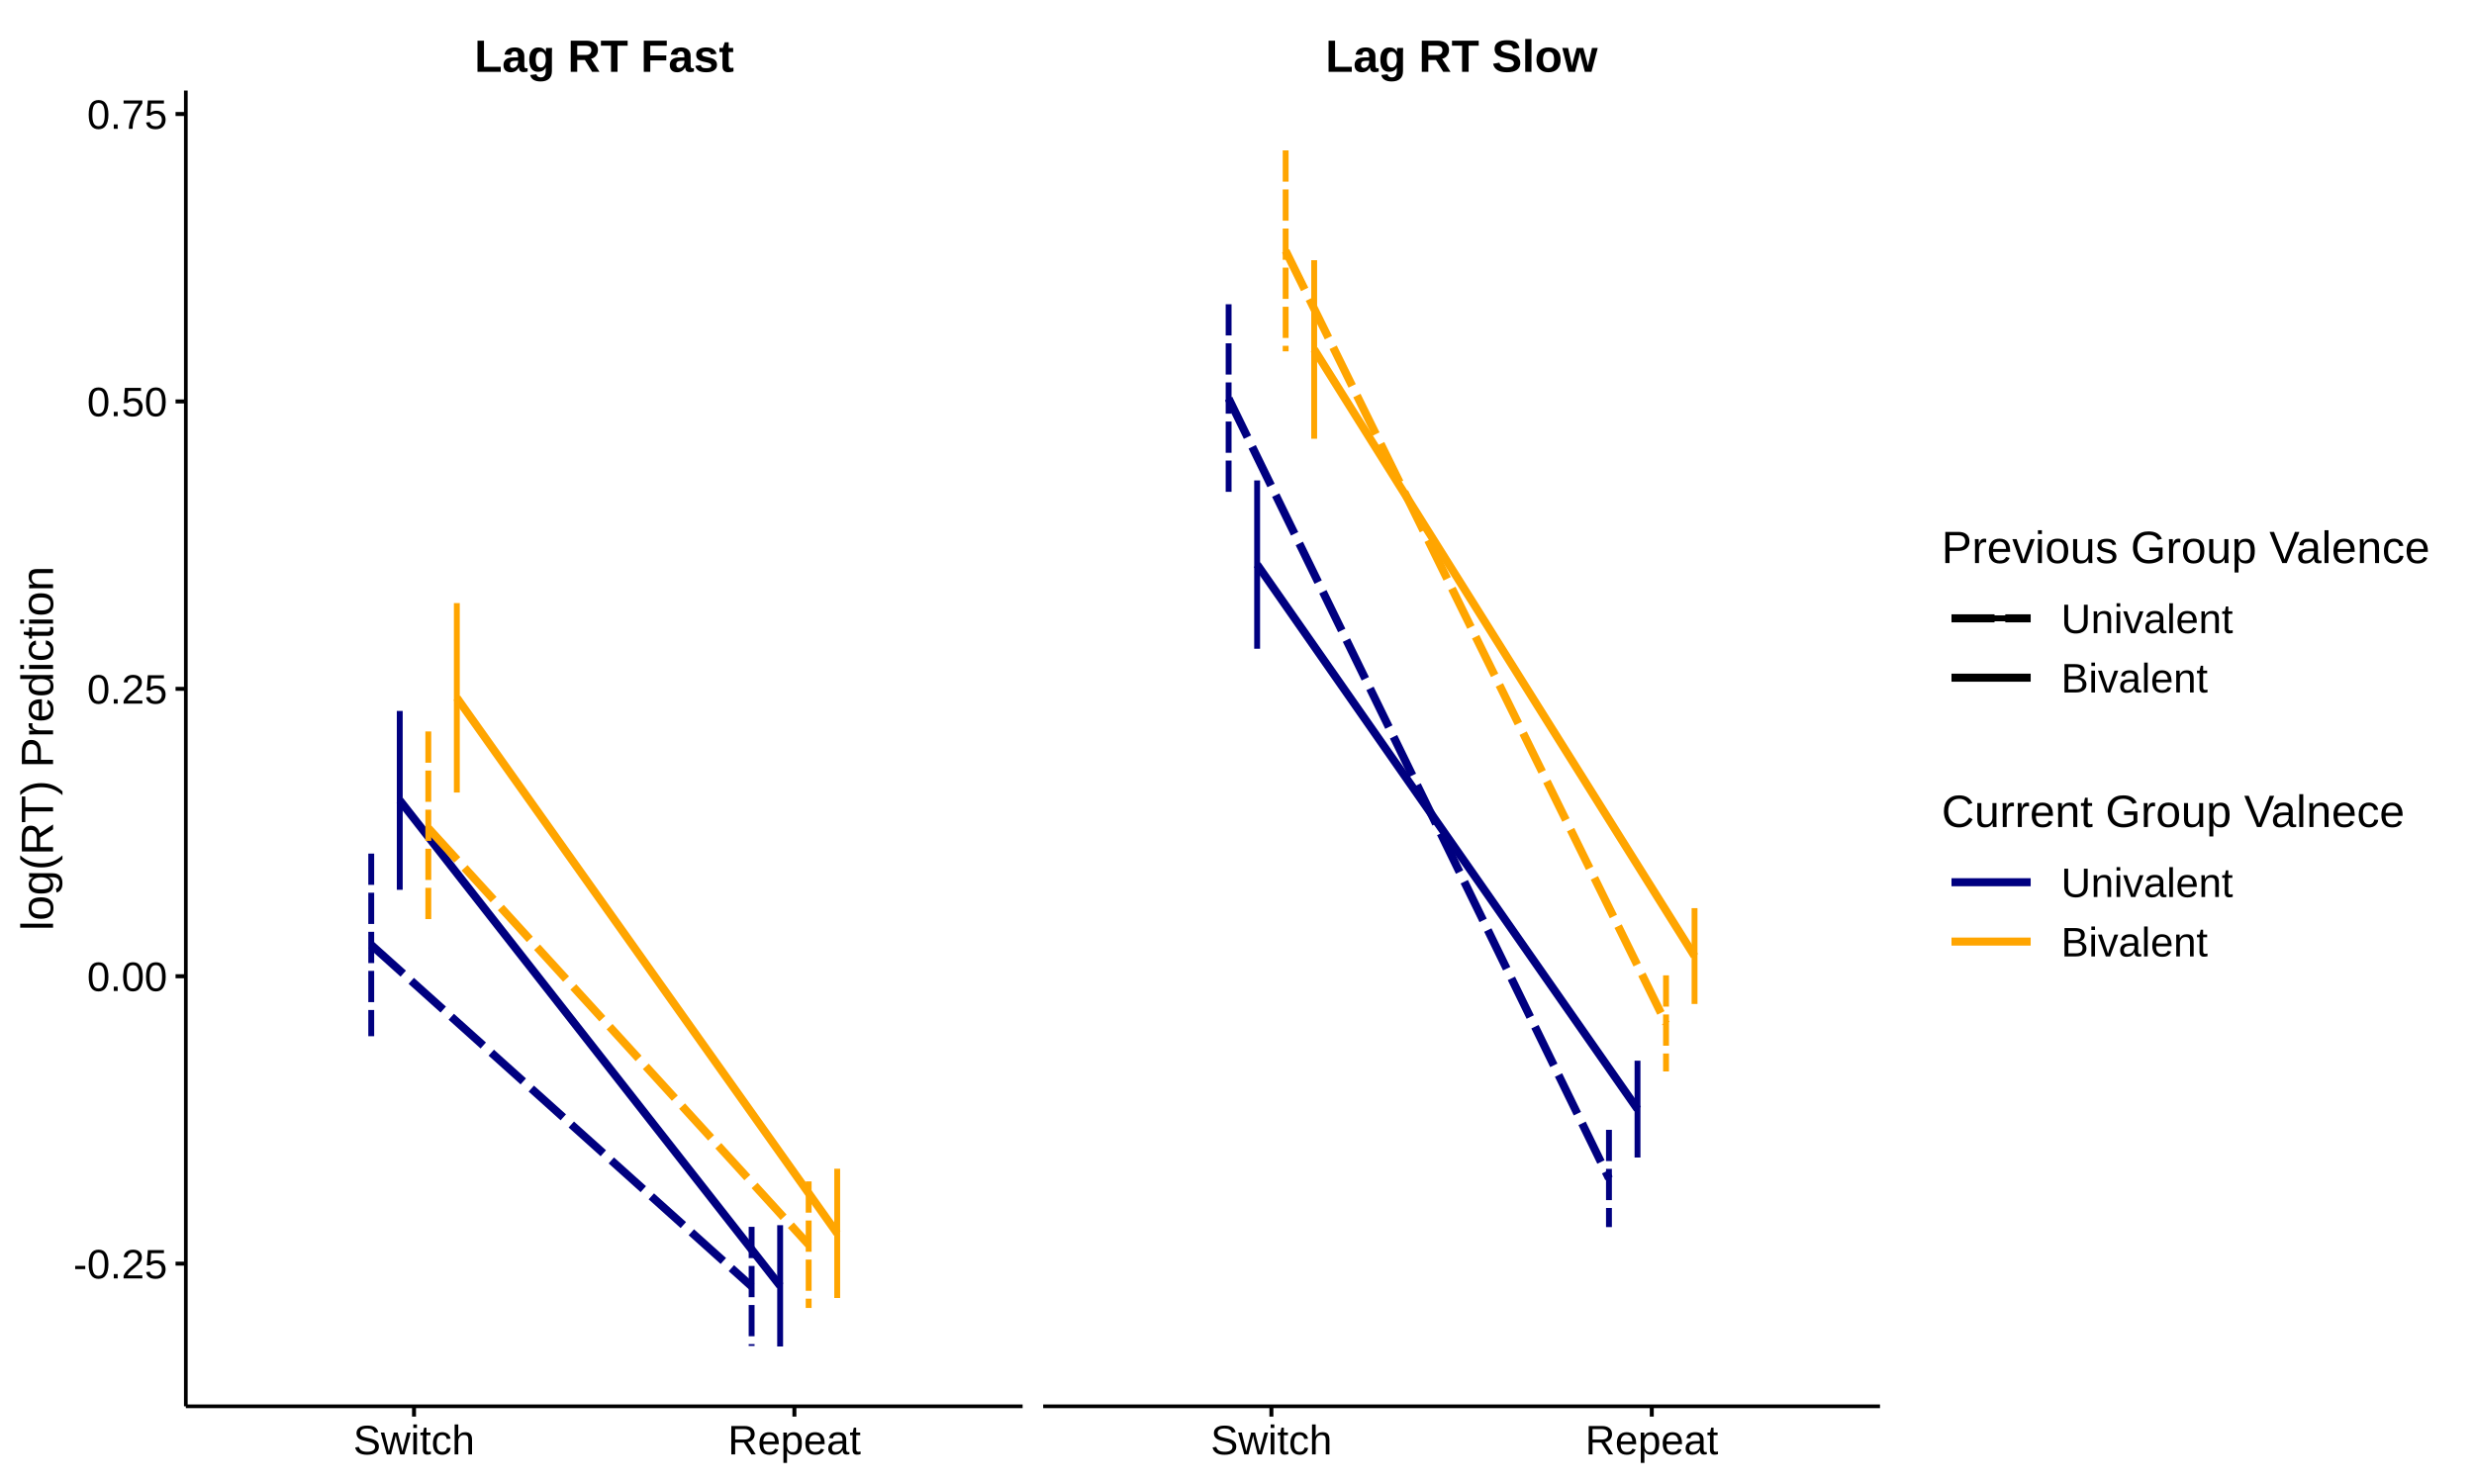
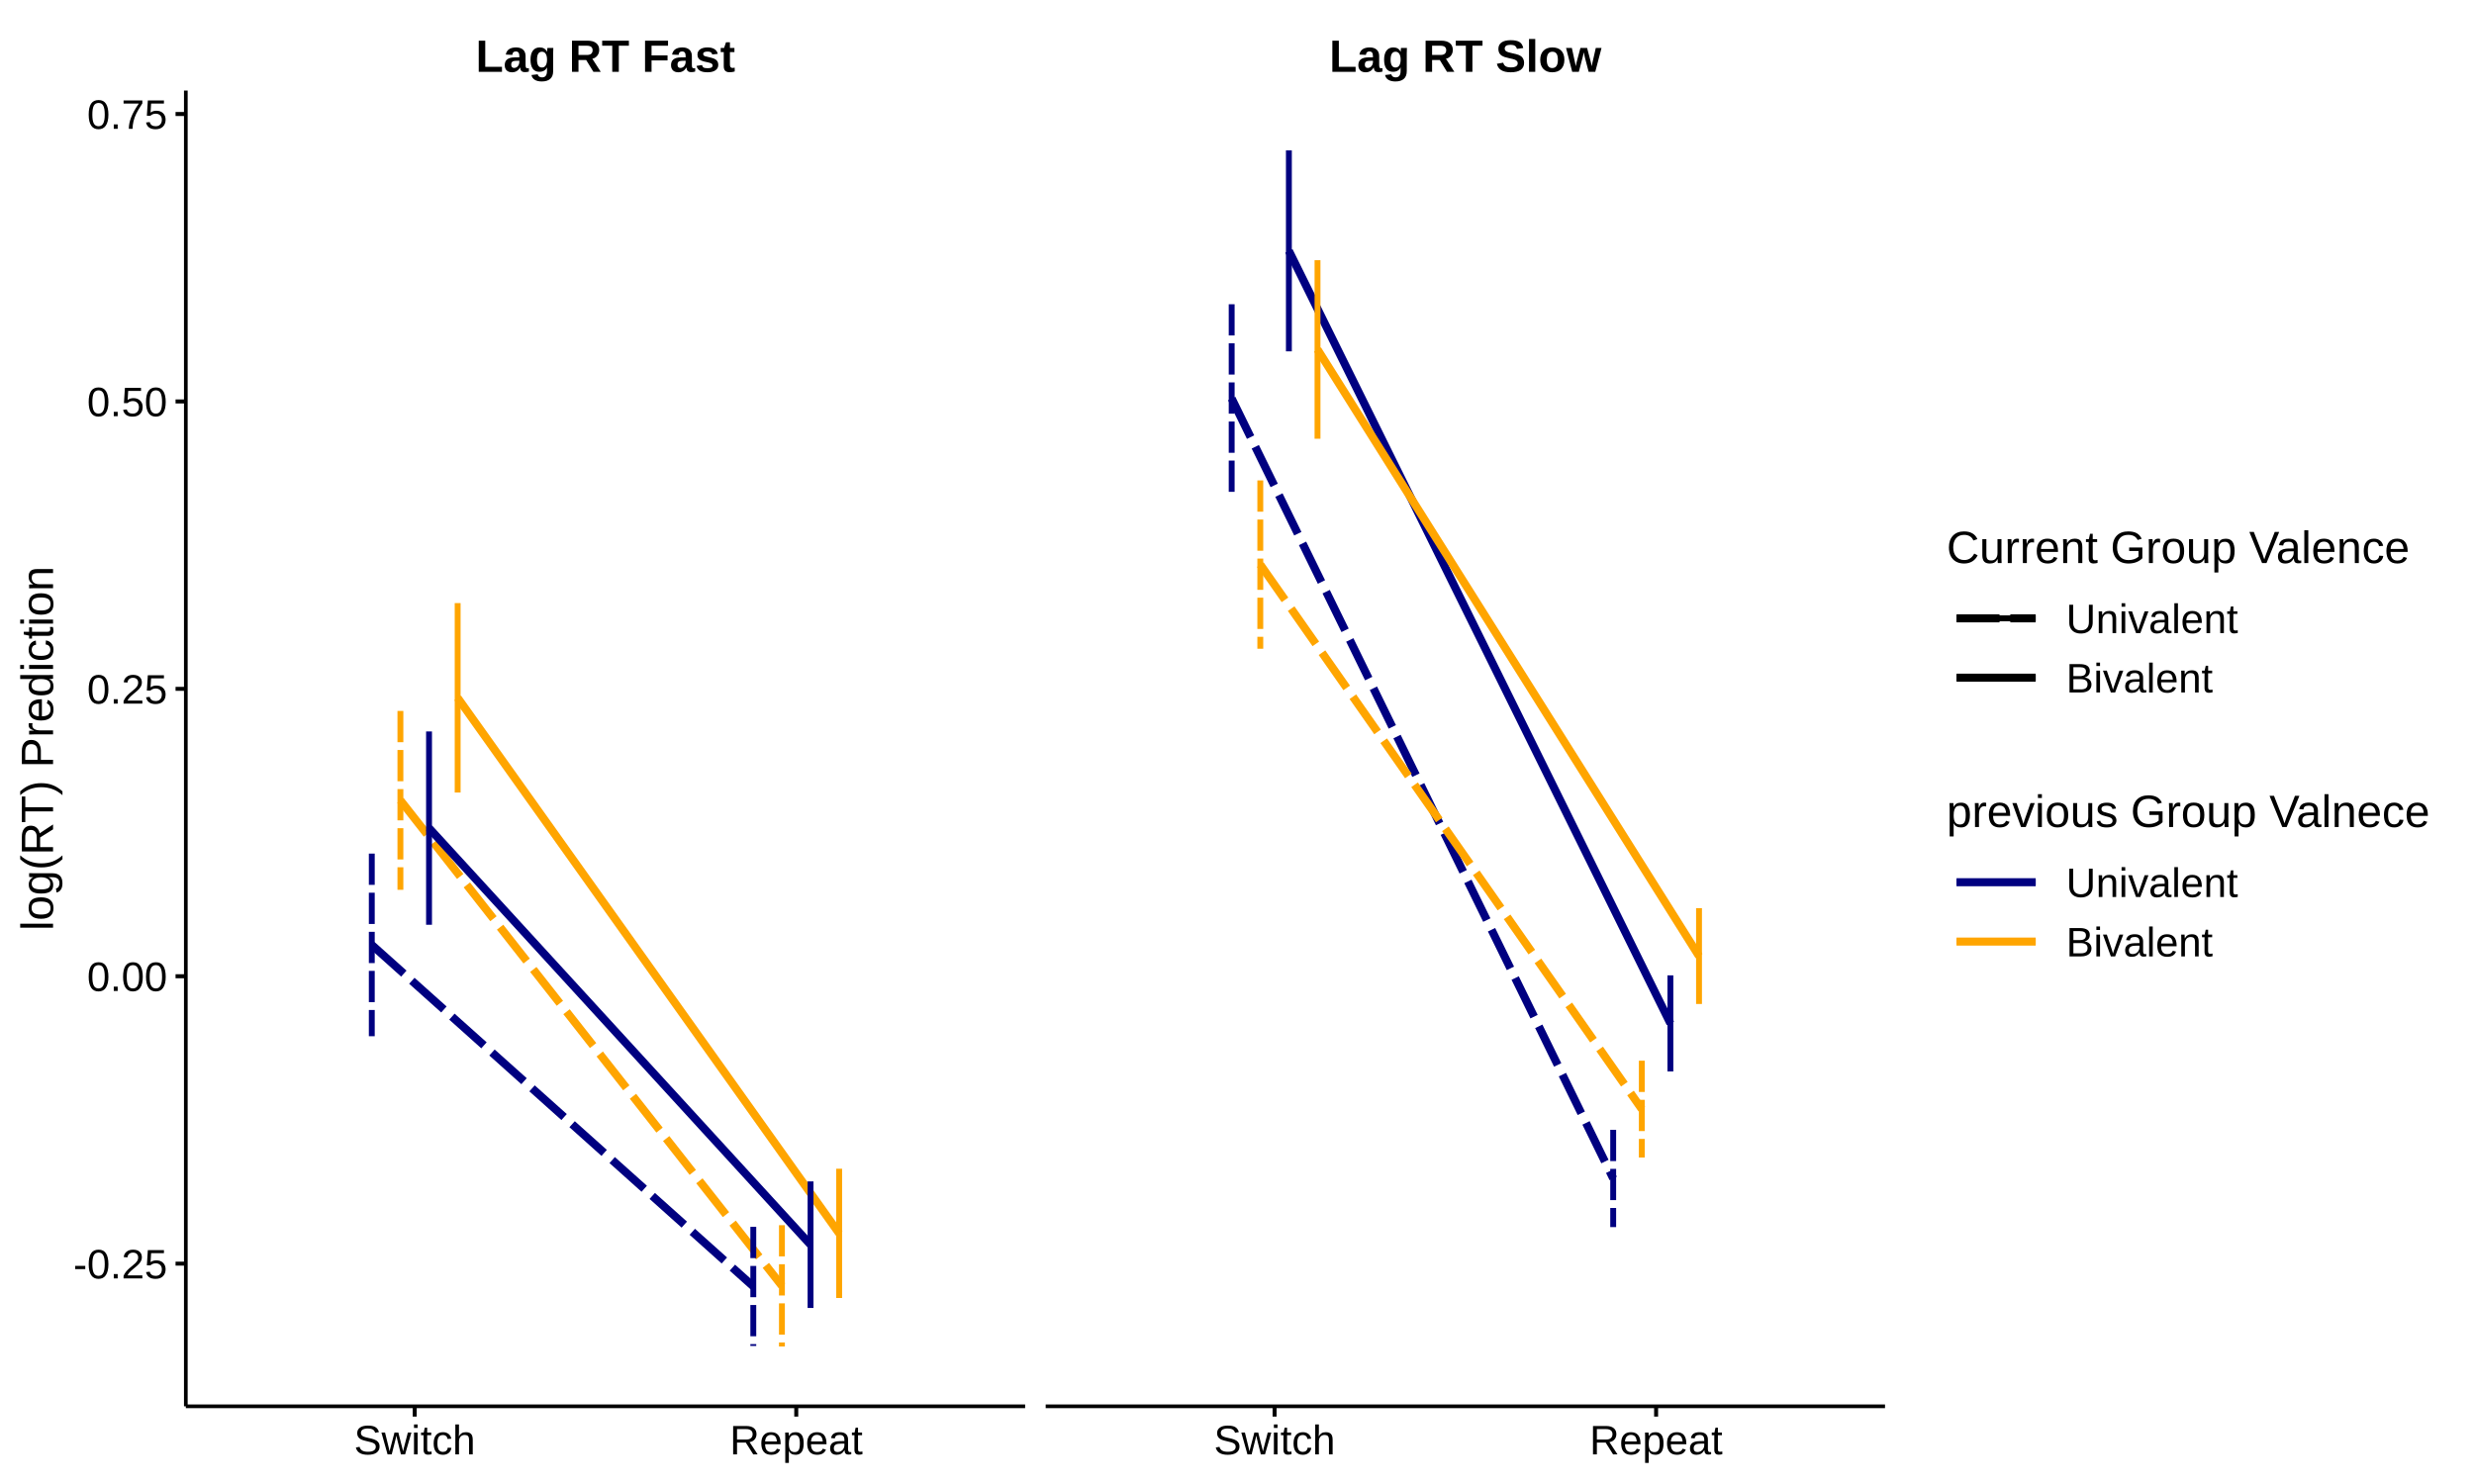
<svg xmlns="http://www.w3.org/2000/svg" class="svglite" width="720.00pt" height="432.00pt" viewBox="0 0 720.00 432.00">
  <defs>
    <style type="text/css">
    .svglite line, .svglite polyline, .svglite polygon, .svglite path, .svglite rect, .svglite circle {
      fill: none;
      stroke: #000000;
      stroke-linecap: round;
      stroke-linejoin: round;
      stroke-miterlimit: 10.00;
    }
    .svglite text {
      white-space: pre;
    }
  </style>
  </defs>
  <rect width="100%" height="100%" style="stroke: none; fill: #FFFFFF;" />
  <defs>
    <clipPath id="cpMC4wMHw3MjAuMDB8MC4wMHw0MzIuMDA=">
      <rect x="0.00" y="0.00" width="720.00" height="432.00" />
    </clipPath>
  </defs>
  <g clip-path="url(#cpMC4wMHw3MjAuMDB8MC4wMHw0MzIuMDA=)">
-     <rect x="0" y="0.00" width="720.00" height="432.00" style="stroke-width: 1.16; stroke: #FFFFFF; fill: #FFFFFF;" />
+     <rect x="0.00" y="0.00" width="720.00" height="432.00" style="stroke-width: 1.16; stroke: #FFFFFF; fill: #FFFFFF;" />
  </g>
  <defs>
-     <clipPath id="cpNTQuMDh8Mjk3LjYxfDI2LjM2fDQwOS4zOA==">
-       <rect x="54.08" y="26.36" width="243.54" height="383.02" />
+     <clipPath id="cpNTQuMDh8Mjk4LjM0fDI2LjM2fDQwOS4zOA==">
+       <rect x="54.08" y="26.36" width="244.27" height="383.02" />
    </clipPath>
  </defs>
-   <g clip-path="url(#cpNTQuMDh8Mjk3LjYxfDI2LjM2fDQwOS4zOA==)">
-     <rect x="54.08" y="26.36" width="243.54" height="383.02" style="stroke-width: 1.16; stroke: none; fill: #FFFFFF;" />
-     <polyline points="108.04,275.07 218.74,374.47 " style="stroke-width: 2.35; stroke: #000080; stroke-dasharray: 12.52,3.13; stroke-linecap: butt;" />
-     <polyline points="116.34,232.99 227.04,374.31 " style="stroke-width: 2.35; stroke: #000080; stroke-linecap: butt;" />
-     <polyline points="124.65,241.07 235.34,362.34 " style="stroke-width: 2.35; stroke: #FFA500; stroke-dasharray: 12.52,3.13; stroke-linecap: butt;" />
-     <polyline points="132.95,203.14 243.65,359.04 " style="stroke-width: 2.35; stroke: #FFA500; stroke-linecap: butt;" />
-     <polyline points="218.74,357.14 218.74,357.14 " style="stroke-width: 1.71; stroke: #000080; stroke-dasharray: 9.10,2.28; stroke-linecap: butt;" />
-     <polyline points="218.74,357.14 218.74,391.81 " style="stroke-width: 1.71; stroke: #000080; stroke-dasharray: 9.10,2.28; stroke-linecap: butt;" />
-     <polyline points="218.74,391.81 218.74,391.81 " style="stroke-width: 1.71; stroke: #000080; stroke-dasharray: 9.10,2.28; stroke-linecap: butt;" />
-     <polyline points="235.34,343.91 235.34,343.91 " style="stroke-width: 1.71; stroke: #FFA500; stroke-dasharray: 9.10,2.28; stroke-linecap: butt;" />
-     <polyline points="235.34,343.91 235.34,380.76 " style="stroke-width: 1.71; stroke: #FFA500; stroke-dasharray: 9.10,2.28; stroke-linecap: butt;" />
-     <polyline points="235.34,380.76 235.34,380.76 " style="stroke-width: 1.71; stroke: #FFA500; stroke-dasharray: 9.10,2.28; stroke-linecap: butt;" />
-     <polyline points="227.04,356.65 227.04,356.65 " style="stroke-width: 1.71; stroke: #000080; stroke-linecap: butt;" />
-     <polyline points="227.04,356.65 227.04,391.97 " style="stroke-width: 1.71; stroke: #000080; stroke-linecap: butt;" />
-     <polyline points="227.04,391.97 227.04,391.97 " style="stroke-width: 1.71; stroke: #000080; stroke-linecap: butt;" />
-     <polyline points="243.65,340.23 243.65,340.23 " style="stroke-width: 1.71; stroke: #FFA500; stroke-linecap: butt;" />
-     <polyline points="243.65,340.23 243.65,377.85 " style="stroke-width: 1.71; stroke: #FFA500; stroke-linecap: butt;" />
-     <polyline points="243.65,377.85 243.65,377.85 " style="stroke-width: 1.71; stroke: #FFA500; stroke-linecap: butt;" />
-     <polyline points="108.04,248.49 108.04,248.49 " style="stroke-width: 1.71; stroke: #000080; stroke-dasharray: 9.10,2.28; stroke-linecap: butt;" />
-     <polyline points="108.04,248.49 108.04,301.65 " style="stroke-width: 1.71; stroke: #000080; stroke-dasharray: 9.10,2.28; stroke-linecap: butt;" />
-     <polyline points="108.04,301.65 108.04,301.65 " style="stroke-width: 1.71; stroke: #000080; stroke-dasharray: 9.10,2.28; stroke-linecap: butt;" />
-     <polyline points="124.65,212.93 124.65,212.93 " style="stroke-width: 1.71; stroke: #FFA500; stroke-dasharray: 9.10,2.28; stroke-linecap: butt;" />
-     <polyline points="124.65,212.93 124.65,269.21 " style="stroke-width: 1.71; stroke: #FFA500; stroke-dasharray: 9.10,2.28; stroke-linecap: butt;" />
-     <polyline points="124.65,269.21 124.65,269.21 " style="stroke-width: 1.71; stroke: #FFA500; stroke-dasharray: 9.10,2.28; stroke-linecap: butt;" />
-     <polyline points="116.34,206.95 116.34,206.95 " style="stroke-width: 1.71; stroke: #000080; stroke-linecap: butt;" />
-     <polyline points="116.34,206.95 116.34,259.02 " style="stroke-width: 1.71; stroke: #000080; stroke-linecap: butt;" />
-     <polyline points="116.34,259.02 116.34,259.02 " style="stroke-width: 1.71; stroke: #000080; stroke-linecap: butt;" />
-     <polyline points="132.95,175.56 132.95,175.56 " style="stroke-width: 1.71; stroke: #FFA500; stroke-linecap: butt;" />
-     <polyline points="132.95,175.56 132.95,230.71 " style="stroke-width: 1.71; stroke: #FFA500; stroke-linecap: butt;" />
-     <polyline points="132.95,230.71 132.95,230.71 " style="stroke-width: 1.71; stroke: #FFA500; stroke-linecap: butt;" />
+   <g clip-path="url(#cpNTQuMDh8Mjk4LjM0fDI2LjM2fDQwOS4zOA==)">
+     <rect x="54.08" y="26.36" width="244.27" height="383.02" style="stroke-width: 1.16; stroke: none; fill: #FFFFFF;" />
+     <polyline points="108.20,275.07 219.23,374.47 " style="stroke-width: 2.35; stroke: #000080; stroke-dasharray: 12.52,3.13; stroke-linecap: butt;" />
+     <polyline points="116.53,232.99 227.56,374.31 " style="stroke-width: 2.35; stroke: #FFA500; stroke-dasharray: 12.52,3.13; stroke-linecap: butt;" />
+     <polyline points="124.86,241.07 235.89,362.34 " style="stroke-width: 2.35; stroke: #000080; stroke-linecap: butt;" />
+     <polyline points="133.19,203.14 244.22,359.04 " style="stroke-width: 2.35; stroke: #FFA500; stroke-linecap: butt;" />
+     <polyline points="219.23,357.14 219.23,357.14 " style="stroke-width: 1.71; stroke: #000080; stroke-dasharray: 9.10,2.28; stroke-linecap: butt;" />
+     <polyline points="219.23,357.14 219.23,391.81 " style="stroke-width: 1.71; stroke: #000080; stroke-dasharray: 9.10,2.28; stroke-linecap: butt;" />
+     <polyline points="219.23,391.81 219.23,391.81 " style="stroke-width: 1.71; stroke: #000080; stroke-dasharray: 9.10,2.28; stroke-linecap: butt;" />
+     <polyline points="235.89,343.91 235.89,343.91 " style="stroke-width: 1.71; stroke: #000080; stroke-linecap: butt;" />
+     <polyline points="235.89,343.91 235.89,380.76 " style="stroke-width: 1.71; stroke: #000080; stroke-linecap: butt;" />
+     <polyline points="235.89,380.76 235.89,380.76 " style="stroke-width: 1.71; stroke: #000080; stroke-linecap: butt;" />
+     <polyline points="227.56,356.65 227.56,356.65 " style="stroke-width: 1.71; stroke: #FFA500; stroke-dasharray: 9.10,2.28; stroke-linecap: butt;" />
+     <polyline points="227.56,356.65 227.56,391.97 " style="stroke-width: 1.71; stroke: #FFA500; stroke-dasharray: 9.10,2.28; stroke-linecap: butt;" />
+     <polyline points="227.56,391.97 227.56,391.97 " style="stroke-width: 1.71; stroke: #FFA500; stroke-dasharray: 9.10,2.28; stroke-linecap: butt;" />
+     <polyline points="244.22,340.23 244.22,340.23 " style="stroke-width: 1.71; stroke: #FFA500; stroke-linecap: butt;" />
+     <polyline points="244.22,340.23 244.22,377.85 " style="stroke-width: 1.71; stroke: #FFA500; stroke-linecap: butt;" />
+     <polyline points="244.22,377.85 244.22,377.85 " style="stroke-width: 1.71; stroke: #FFA500; stroke-linecap: butt;" />
+     <polyline points="108.20,248.49 108.20,248.49 " style="stroke-width: 1.71; stroke: #000080; stroke-dasharray: 9.10,2.28; stroke-linecap: butt;" />
+     <polyline points="108.20,248.49 108.20,301.65 " style="stroke-width: 1.71; stroke: #000080; stroke-dasharray: 9.10,2.28; stroke-linecap: butt;" />
+     <polyline points="108.20,301.65 108.20,301.65 " style="stroke-width: 1.71; stroke: #000080; stroke-dasharray: 9.10,2.28; stroke-linecap: butt;" />
+     <polyline points="124.86,212.93 124.86,212.93 " style="stroke-width: 1.71; stroke: #000080; stroke-linecap: butt;" />
+     <polyline points="124.86,212.93 124.86,269.21 " style="stroke-width: 1.71; stroke: #000080; stroke-linecap: butt;" />
+     <polyline points="124.86,269.21 124.86,269.21 " style="stroke-width: 1.71; stroke: #000080; stroke-linecap: butt;" />
+     <polyline points="116.53,206.95 116.53,206.95 " style="stroke-width: 1.71; stroke: #FFA500; stroke-dasharray: 9.10,2.28; stroke-linecap: butt;" />
+     <polyline points="116.53,206.95 116.53,259.02 " style="stroke-width: 1.71; stroke: #FFA500; stroke-dasharray: 9.10,2.28; stroke-linecap: butt;" />
+     <polyline points="116.53,259.02 116.53,259.02 " style="stroke-width: 1.71; stroke: #FFA500; stroke-dasharray: 9.10,2.28; stroke-linecap: butt;" />
+     <polyline points="133.19,175.56 133.19,175.56 " style="stroke-width: 1.71; stroke: #FFA500; stroke-linecap: butt;" />
+     <polyline points="133.19,175.56 133.19,230.71 " style="stroke-width: 1.71; stroke: #FFA500; stroke-linecap: butt;" />
+     <polyline points="133.19,230.71 133.19,230.71 " style="stroke-width: 1.71; stroke: #FFA500; stroke-linecap: butt;" />
  </g>
  <g clip-path="url(#cpMC4wMHw3MjAuMDB8MC4wMHw0MzIuMDA=)">
</g>
  <defs>
-     <clipPath id="cpMzAzLjU5fDU0Ny4xM3wyNi4zNnw0MDkuMzg=">
-       <rect x="303.59" y="26.36" width="243.54" height="383.02" />
+     <clipPath id="cpMzA0LjMyfDU0OC41OXwyNi4zNnw0MDkuMzg=">
+       <rect x="304.32" y="26.36" width="244.27" height="383.02" />
    </clipPath>
  </defs>
-   <g clip-path="url(#cpMzAzLjU5fDU0Ny4xM3wyNi4zNnw0MDkuMzg=)">
-     <rect x="303.59" y="26.36" width="243.54" height="383.02" style="stroke-width: 1.16; stroke: none; fill: #FFFFFF;" />
-     <polyline points="357.56,116.00 468.25,343.05 " style="stroke-width: 2.35; stroke: #000080; stroke-dasharray: 12.52,3.13; stroke-linecap: butt;" />
-     <polyline points="365.86,164.36 476.56,322.87 " style="stroke-width: 2.35; stroke: #000080; stroke-linecap: butt;" />
-     <polyline points="374.16,73.02 484.86,297.92 " style="stroke-width: 2.35; stroke: #FFA500; stroke-dasharray: 12.52,3.13; stroke-linecap: butt;" />
-     <polyline points="382.46,101.73 493.16,278.32 " style="stroke-width: 2.35; stroke: #FFA500; stroke-linecap: butt;" />
-     <polyline points="468.25,328.89 468.25,328.89 " style="stroke-width: 1.71; stroke: #000080; stroke-dasharray: 9.10,2.28; stroke-linecap: butt;" />
-     <polyline points="468.25,328.89 468.25,357.21 " style="stroke-width: 1.71; stroke: #000080; stroke-dasharray: 9.10,2.28; stroke-linecap: butt;" />
-     <polyline points="468.25,357.21 468.25,357.21 " style="stroke-width: 1.71; stroke: #000080; stroke-dasharray: 9.10,2.28; stroke-linecap: butt;" />
-     <polyline points="484.86,283.93 484.86,283.93 " style="stroke-width: 1.71; stroke: #FFA500; stroke-dasharray: 9.10,2.28; stroke-linecap: butt;" />
-     <polyline points="484.86,283.93 484.86,311.91 " style="stroke-width: 1.71; stroke: #FFA500; stroke-dasharray: 9.10,2.28; stroke-linecap: butt;" />
-     <polyline points="484.86,311.91 484.86,311.91 " style="stroke-width: 1.71; stroke: #FFA500; stroke-dasharray: 9.10,2.28; stroke-linecap: butt;" />
-     <polyline points="476.56,308.78 476.56,308.78 " style="stroke-width: 1.71; stroke: #000080; stroke-linecap: butt;" />
-     <polyline points="476.56,308.78 476.56,336.96 " style="stroke-width: 1.71; stroke: #000080; stroke-linecap: butt;" />
-     <polyline points="476.56,336.96 476.56,336.96 " style="stroke-width: 1.71; stroke: #000080; stroke-linecap: butt;" />
-     <polyline points="493.16,264.37 493.16,264.37 " style="stroke-width: 1.71; stroke: #FFA500; stroke-linecap: butt;" />
-     <polyline points="493.16,264.37 493.16,292.26 " style="stroke-width: 1.71; stroke: #FFA500; stroke-linecap: butt;" />
-     <polyline points="493.16,292.26 493.16,292.26 " style="stroke-width: 1.71; stroke: #FFA500; stroke-linecap: butt;" />
-     <polyline points="357.56,88.56 357.56,88.56 " style="stroke-width: 1.71; stroke: #000080; stroke-dasharray: 9.10,2.28; stroke-linecap: butt;" />
-     <polyline points="357.56,88.56 357.56,143.45 " style="stroke-width: 1.71; stroke: #000080; stroke-dasharray: 9.10,2.28; stroke-linecap: butt;" />
-     <polyline points="357.56,143.45 357.56,143.45 " style="stroke-width: 1.71; stroke: #000080; stroke-dasharray: 9.10,2.28; stroke-linecap: butt;" />
-     <polyline points="374.16,43.77 374.16,43.77 " style="stroke-width: 1.71; stroke: #FFA500; stroke-dasharray: 9.10,2.28; stroke-linecap: butt;" />
-     <polyline points="374.16,43.77 374.16,102.28 " style="stroke-width: 1.71; stroke: #FFA500; stroke-dasharray: 9.10,2.28; stroke-linecap: butt;" />
-     <polyline points="374.16,102.28 374.16,102.28 " style="stroke-width: 1.71; stroke: #FFA500; stroke-dasharray: 9.10,2.28; stroke-linecap: butt;" />
-     <polyline points="365.86,139.85 365.86,139.85 " style="stroke-width: 1.71; stroke: #000080; stroke-linecap: butt;" />
-     <polyline points="365.86,139.85 365.86,188.86 " style="stroke-width: 1.71; stroke: #000080; stroke-linecap: butt;" />
-     <polyline points="365.86,188.86 365.86,188.86 " style="stroke-width: 1.71; stroke: #000080; stroke-linecap: butt;" />
-     <polyline points="382.46,75.75 382.46,75.75 " style="stroke-width: 1.71; stroke: #FFA500; stroke-linecap: butt;" />
-     <polyline points="382.46,75.75 382.46,127.71 " style="stroke-width: 1.71; stroke: #FFA500; stroke-linecap: butt;" />
-     <polyline points="382.46,127.71 382.46,127.71 " style="stroke-width: 1.71; stroke: #FFA500; stroke-linecap: butt;" />
+   <g clip-path="url(#cpMzA0LjMyfDU0OC41OXwyNi4zNnw0MDkuMzg=)">
+     <rect x="304.32" y="26.36" width="244.27" height="383.02" style="stroke-width: 1.16; stroke: none; fill: #FFFFFF;" />
+     <polyline points="358.45,116.00 469.48,343.05 " style="stroke-width: 2.35; stroke: #000080; stroke-dasharray: 12.52,3.13; stroke-linecap: butt;" />
+     <polyline points="366.78,164.36 477.81,322.87 " style="stroke-width: 2.35; stroke: #FFA500; stroke-dasharray: 12.52,3.13; stroke-linecap: butt;" />
+     <polyline points="375.10,73.02 486.13,297.92 " style="stroke-width: 2.35; stroke: #000080; stroke-linecap: butt;" />
+     <polyline points="383.43,101.73 494.46,278.32 " style="stroke-width: 2.35; stroke: #FFA500; stroke-linecap: butt;" />
+     <polyline points="469.48,328.89 469.48,328.89 " style="stroke-width: 1.71; stroke: #000080; stroke-dasharray: 9.10,2.28; stroke-linecap: butt;" />
+     <polyline points="469.48,328.89 469.48,357.21 " style="stroke-width: 1.71; stroke: #000080; stroke-dasharray: 9.10,2.28; stroke-linecap: butt;" />
+     <polyline points="469.48,357.21 469.48,357.21 " style="stroke-width: 1.71; stroke: #000080; stroke-dasharray: 9.10,2.28; stroke-linecap: butt;" />
+     <polyline points="486.13,283.93 486.13,283.93 " style="stroke-width: 1.71; stroke: #000080; stroke-linecap: butt;" />
+     <polyline points="486.13,283.93 486.13,311.91 " style="stroke-width: 1.71; stroke: #000080; stroke-linecap: butt;" />
+     <polyline points="486.13,311.91 486.13,311.91 " style="stroke-width: 1.71; stroke: #000080; stroke-linecap: butt;" />
+     <polyline points="477.81,308.78 477.81,308.78 " style="stroke-width: 1.71; stroke: #FFA500; stroke-dasharray: 9.10,2.28; stroke-linecap: butt;" />
+     <polyline points="477.81,308.78 477.81,336.96 " style="stroke-width: 1.71; stroke: #FFA500; stroke-dasharray: 9.10,2.28; stroke-linecap: butt;" />
+     <polyline points="477.81,336.96 477.81,336.96 " style="stroke-width: 1.71; stroke: #FFA500; stroke-dasharray: 9.10,2.28; stroke-linecap: butt;" />
+     <polyline points="494.46,264.37 494.46,264.37 " style="stroke-width: 1.71; stroke: #FFA500; stroke-linecap: butt;" />
+     <polyline points="494.46,264.37 494.46,292.26 " style="stroke-width: 1.71; stroke: #FFA500; stroke-linecap: butt;" />
+     <polyline points="494.46,292.26 494.46,292.26 " style="stroke-width: 1.71; stroke: #FFA500; stroke-linecap: butt;" />
+     <polyline points="358.45,88.56 358.45,88.56 " style="stroke-width: 1.71; stroke: #000080; stroke-dasharray: 9.10,2.28; stroke-linecap: butt;" />
+     <polyline points="358.45,88.56 358.45,143.45 " style="stroke-width: 1.71; stroke: #000080; stroke-dasharray: 9.10,2.28; stroke-linecap: butt;" />
+     <polyline points="358.45,143.45 358.45,143.45 " style="stroke-width: 1.71; stroke: #000080; stroke-dasharray: 9.10,2.28; stroke-linecap: butt;" />
+     <polyline points="375.10,43.77 375.10,43.77 " style="stroke-width: 1.71; stroke: #000080; stroke-linecap: butt;" />
+     <polyline points="375.10,43.77 375.10,102.28 " style="stroke-width: 1.71; stroke: #000080; stroke-linecap: butt;" />
+     <polyline points="375.10,102.28 375.10,102.28 " style="stroke-width: 1.71; stroke: #000080; stroke-linecap: butt;" />
+     <polyline points="366.78,139.85 366.78,139.85 " style="stroke-width: 1.71; stroke: #FFA500; stroke-dasharray: 9.10,2.28; stroke-linecap: butt;" />
+     <polyline points="366.78,139.85 366.78,188.86 " style="stroke-width: 1.71; stroke: #FFA500; stroke-dasharray: 9.10,2.28; stroke-linecap: butt;" />
+     <polyline points="366.78,188.86 366.78,188.86 " style="stroke-width: 1.71; stroke: #FFA500; stroke-dasharray: 9.10,2.28; stroke-linecap: butt;" />
+     <polyline points="383.43,75.75 383.43,75.75 " style="stroke-width: 1.71; stroke: #FFA500; stroke-linecap: butt;" />
+     <polyline points="383.43,75.75 383.43,127.71 " style="stroke-width: 1.71; stroke: #FFA500; stroke-linecap: butt;" />
+     <polyline points="383.43,127.71 383.43,127.71 " style="stroke-width: 1.71; stroke: #FFA500; stroke-linecap: butt;" />
  </g>
  <g clip-path="url(#cpMC4wMHw3MjAuMDB8MC4wMHw0MzIuMDA=)">
</g>
  <defs>
-     <clipPath id="cpNTQuMDh8Mjk3LjYxfDUuOTh8MjYuMzY=">
-       <rect x="54.08" y="5.98" width="243.54" height="20.38" />
+     <clipPath id="cpNTQuMDh8Mjk4LjM0fDUuOTh8MjYuMzY=">
+       <rect x="54.08" y="5.98" width="244.27" height="20.38" />
    </clipPath>
  </defs>
-   <g clip-path="url(#cpNTQuMDh8Mjk3LjYxfDUuOTh8MjYuMzY=)">
-     <rect x="54.08" y="5.98" width="243.54" height="20.38" style="stroke-width: 1.16; stroke: #FFFFFF; fill: #FFFFFF;" />
-     <text x="175.84" y="20.92" text-anchor="middle" style="font-size: 13.20px; font-weight: bold; font-family: &quot;Arial&quot;;" textLength="75.48px" lengthAdjust="spacingAndGlyphs">Lag RT Fast</text>
+   <g clip-path="url(#cpNTQuMDh8Mjk4LjM0fDUuOTh8MjYuMzY=)">
+     <rect x="54.08" y="5.98" width="244.27" height="20.38" style="stroke-width: 1.16; stroke: #FFFFFF; fill: #FFFFFF;" />
+     <text x="176.21" y="20.92" text-anchor="middle" style="font-size: 13.20px; font-weight: bold; font-family: &quot;Arial&quot;;" textLength="75.48px" lengthAdjust="spacingAndGlyphs">Lag RT Fast</text>
  </g>
  <g clip-path="url(#cpMC4wMHw3MjAuMDB8MC4wMHw0MzIuMDA=)">
</g>
  <defs>
-     <clipPath id="cpMzAzLjU5fDU0Ny4xM3w1Ljk4fDI2LjM2">
-       <rect x="303.59" y="5.98" width="243.54" height="20.38" />
+     <clipPath id="cpMzA0LjMyfDU0OC41OXw1Ljk4fDI2LjM2">
+       <rect x="304.32" y="5.98" width="244.27" height="20.38" />
    </clipPath>
  </defs>
-   <g clip-path="url(#cpMzAzLjU5fDU0Ny4xM3w1Ljk4fDI2LjM2)">
-     <rect x="303.59" y="5.98" width="243.54" height="20.38" style="stroke-width: 1.16; stroke: #FFFFFF; fill: #FFFFFF;" />
-     <text x="425.36" y="20.92" text-anchor="middle" style="font-size: 13.20px; font-weight: bold; font-family: &quot;Arial&quot;;" textLength="79.14px" lengthAdjust="spacingAndGlyphs">Lag RT Slow</text>
+   <g clip-path="url(#cpMzA0LjMyfDU0OC41OXw1Ljk4fDI2LjM2)">
+     <rect x="304.32" y="5.98" width="244.27" height="20.38" style="stroke-width: 1.16; stroke: #FFFFFF; fill: #FFFFFF;" />
+     <text x="426.46" y="20.92" text-anchor="middle" style="font-size: 13.20px; font-weight: bold; font-family: &quot;Arial&quot;;" textLength="79.14px" lengthAdjust="spacingAndGlyphs">Lag RT Slow</text>
  </g>
  <g clip-path="url(#cpMC4wMHw3MjAuMDB8MC4wMHw0MzIuMDA=)">
-     <polyline points="54.08,409.38 297.61,409.38 " style="stroke-width: 1.07; stroke-linecap: butt;" />
-     <polyline points="120.49,412.37 120.49,409.38 " style="stroke-width: 1.16; stroke-linecap: butt;" />
-     <polyline points="231.19,412.37 231.19,409.38 " style="stroke-width: 1.16; stroke-linecap: butt;" />
-     <text x="120.49" y="423.37" text-anchor="middle" style="font-size: 12.00px; font-family: &quot;Arial&quot;;" textLength="35.34px" lengthAdjust="spacingAndGlyphs">Switch</text>
-     <text x="231.19" y="423.37" text-anchor="middle" style="font-size: 12.00px; font-family: &quot;Arial&quot;;" textLength="38.70px" lengthAdjust="spacingAndGlyphs">Repeat</text>
-     <polyline points="303.59,409.38 547.13,409.38 " style="stroke-width: 1.07; stroke-linecap: butt;" />
-     <polyline points="370.01,412.37 370.01,409.38 " style="stroke-width: 1.16; stroke-linecap: butt;" />
-     <polyline points="480.71,412.37 480.71,409.38 " style="stroke-width: 1.16; stroke-linecap: butt;" />
-     <text x="370.01" y="423.37" text-anchor="middle" style="font-size: 12.00px; font-family: &quot;Arial&quot;;" textLength="35.34px" lengthAdjust="spacingAndGlyphs">Switch</text>
-     <text x="480.71" y="423.37" text-anchor="middle" style="font-size: 12.00px; font-family: &quot;Arial&quot;;" textLength="38.70px" lengthAdjust="spacingAndGlyphs">Repeat</text>
+     <polyline points="54.08,409.38 298.34,409.38 " style="stroke-width: 1.07; stroke-linecap: butt;" />
+     <polyline points="120.69,412.37 120.69,409.38 " style="stroke-width: 1.16; stroke-linecap: butt;" />
+     <polyline points="231.73,412.37 231.73,409.38 " style="stroke-width: 1.16; stroke-linecap: butt;" />
+     <text x="120.69" y="423.37" text-anchor="middle" style="font-size: 12.00px; font-family: &quot;Arial&quot;;" textLength="35.34px" lengthAdjust="spacingAndGlyphs">Switch</text>
+     <text x="231.73" y="423.37" text-anchor="middle" style="font-size: 12.00px; font-family: &quot;Arial&quot;;" textLength="38.70px" lengthAdjust="spacingAndGlyphs">Repeat</text>
+     <polyline points="304.32,409.38 548.59,409.38 " style="stroke-width: 1.07; stroke-linecap: butt;" />
+     <polyline points="370.94,412.37 370.94,409.38 " style="stroke-width: 1.16; stroke-linecap: butt;" />
+     <polyline points="481.97,412.37 481.97,409.38 " style="stroke-width: 1.16; stroke-linecap: butt;" />
+     <text x="370.94" y="423.37" text-anchor="middle" style="font-size: 12.00px; font-family: &quot;Arial&quot;;" textLength="35.34px" lengthAdjust="spacingAndGlyphs">Switch</text>
+     <text x="481.97" y="423.37" text-anchor="middle" style="font-size: 12.00px; font-family: &quot;Arial&quot;;" textLength="38.70px" lengthAdjust="spacingAndGlyphs">Repeat</text>
    <polyline points="54.08,409.38 54.08,26.36 " style="stroke-width: 1.07; stroke-linecap: butt;" />
    <text x="48.70" y="372.16" text-anchor="end" style="font-size: 12.00px; font-family: &quot;Arial&quot;;" textLength="27.35px" lengthAdjust="spacingAndGlyphs">-0.25</text>
    <text x="48.70" y="288.49" text-anchor="end" style="font-size: 12.00px; font-family: &quot;Arial&quot;;" textLength="23.36px" lengthAdjust="spacingAndGlyphs">0.00</text>
    <text x="48.70" y="204.83" text-anchor="end" style="font-size: 12.00px; font-family: &quot;Arial&quot;;" textLength="23.36px" lengthAdjust="spacingAndGlyphs">0.25</text>
    <text x="48.70" y="121.16" text-anchor="end" style="font-size: 12.00px; font-family: &quot;Arial&quot;;" textLength="23.36px" lengthAdjust="spacingAndGlyphs">0.50</text>
    <text x="48.70" y="37.50" text-anchor="end" style="font-size: 12.00px; font-family: &quot;Arial&quot;;" textLength="23.36px" lengthAdjust="spacingAndGlyphs">0.75</text>
    <polyline points="51.09,367.85 54.08,367.85 " style="stroke-width: 1.16; stroke-linecap: butt;" />
    <polyline points="51.09,284.19 54.08,284.19 " style="stroke-width: 1.16; stroke-linecap: butt;" />
    <polyline points="51.09,200.52 54.08,200.52 " style="stroke-width: 1.16; stroke-linecap: butt;" />
    <polyline points="51.09,116.86 54.08,116.86 " style="stroke-width: 1.16; stroke-linecap: butt;" />
    <polyline points="51.09,33.19 54.08,33.19 " style="stroke-width: 1.16; stroke-linecap: butt;" />
    <text transform="translate(15.44,217.87) rotate(-90)" text-anchor="middle" style="font-size: 13.20px; font-family: &quot;Arial&quot;;" textLength="106.29px" lengthAdjust="spacingAndGlyphs">log(RT) Prediction</text>
-     <rect x="559.08" y="147.02" width="154.94" height="64.87" style="stroke-width: 1.16; stroke: none; fill: #FFFFFF;" />
-     <text x="565.06" y="163.92" style="font-size: 13.20px; font-family: &quot;Arial&quot;;" textLength="142.98px" lengthAdjust="spacingAndGlyphs">Previous Group Valence</text>
-     <rect x="565.06" y="171.36" width="28.80" height="17.28" style="stroke-width: 1.16; stroke: none; fill: #FFFFFF;" />
-     <line x1="567.94" y1="180.00" x2="590.98" y2="180.00" style="stroke-width: 2.35; stroke-dasharray: 12.52,3.13; stroke-linecap: butt;" />
-     <line x1="567.94" y1="180.00" x2="590.98" y2="180.00" style="stroke-width: 1.71; stroke-dasharray: 9.10,2.28; stroke-linecap: butt;" />
-     <rect x="565.06" y="188.64" width="28.80" height="17.28" style="stroke-width: 1.16; stroke: none; fill: #FFFFFF;" />
-     <line x1="567.94" y1="197.28" x2="590.98" y2="197.28" style="stroke-width: 2.35; stroke-linecap: butt;" />
-     <line x1="567.94" y1="197.28" x2="590.98" y2="197.28" style="stroke-width: 1.71; stroke-linecap: butt;" />
-     <text x="599.84" y="184.30" style="font-size: 12.00px; font-family: &quot;Arial&quot;;" textLength="50.03px" lengthAdjust="spacingAndGlyphs">Univalent</text>
-     <text x="599.84" y="201.58" style="font-size: 12.00px; font-family: &quot;Arial&quot;;" textLength="42.69px" lengthAdjust="spacingAndGlyphs">Bivalent</text>
-     <rect x="559.08" y="223.85" width="147.60" height="64.87" style="stroke-width: 1.16; stroke: none; fill: #FFFFFF;" />
-     <text x="565.06" y="240.75" style="font-size: 13.20px; font-family: &quot;Arial&quot;;" textLength="135.65px" lengthAdjust="spacingAndGlyphs">Current Group Valnece</text>
-     <rect x="565.06" y="248.18" width="28.80" height="17.28" style="stroke-width: 1.16; stroke: none; fill: #FFFFFF;" />
-     <line x1="567.94" y1="256.82" x2="590.98" y2="256.82" style="stroke-width: 2.35; stroke: #000080; stroke-linecap: butt;" />
-     <line x1="567.94" y1="256.82" x2="590.98" y2="256.82" style="stroke-width: 1.71; stroke: #000080; stroke-linecap: butt;" />
-     <rect x="565.06" y="265.46" width="28.80" height="17.28" style="stroke-width: 1.16; stroke: none; fill: #FFFFFF;" />
-     <line x1="567.94" y1="274.10" x2="590.98" y2="274.10" style="stroke-width: 2.35; stroke: #FFA500; stroke-linecap: butt;" />
-     <line x1="567.94" y1="274.10" x2="590.98" y2="274.10" style="stroke-width: 1.71; stroke: #FFA500; stroke-linecap: butt;" />
-     <text x="599.84" y="261.13" style="font-size: 12.00px; font-family: &quot;Arial&quot;;" textLength="50.03px" lengthAdjust="spacingAndGlyphs">Univalent</text>
-     <text x="599.84" y="278.41" style="font-size: 12.00px; font-family: &quot;Arial&quot;;" textLength="42.69px" lengthAdjust="spacingAndGlyphs">Bivalent</text>
+     <rect x="560.54" y="147.02" width="147.60" height="64.87" style="stroke-width: 1.16; stroke: none; fill: #FFFFFF;" />
+     <text x="566.52" y="163.92" style="font-size: 13.20px; font-family: &quot;Arial&quot;;" textLength="135.65px" lengthAdjust="spacingAndGlyphs">Current Group Valence</text>
+     <rect x="566.52" y="171.36" width="28.80" height="17.28" style="stroke-width: 1.16; stroke: none; fill: #FFFFFF;" />
+     <line x1="569.40" y1="180.00" x2="592.44" y2="180.00" style="stroke-width: 2.35; stroke-dasharray: 12.52,3.13; stroke-linecap: butt;" />
+     <line x1="569.40" y1="180.00" x2="592.44" y2="180.00" style="stroke-width: 1.71; stroke-dasharray: 9.10,2.28; stroke-linecap: butt;" />
+     <rect x="566.52" y="188.64" width="28.80" height="17.28" style="stroke-width: 1.16; stroke: none; fill: #FFFFFF;" />
+     <line x1="569.40" y1="197.28" x2="592.44" y2="197.28" style="stroke-width: 2.35; stroke-linecap: butt;" />
+     <line x1="569.40" y1="197.28" x2="592.44" y2="197.28" style="stroke-width: 1.71; stroke-linecap: butt;" />
+     <text x="601.30" y="184.30" style="font-size: 12.00px; font-family: &quot;Arial&quot;;" textLength="50.03px" lengthAdjust="spacingAndGlyphs">Univalent</text>
+     <text x="601.30" y="201.58" style="font-size: 12.00px; font-family: &quot;Arial&quot;;" textLength="42.69px" lengthAdjust="spacingAndGlyphs">Bivalent</text>
+     <rect x="560.54" y="223.85" width="153.48" height="64.87" style="stroke-width: 1.16; stroke: none; fill: #FFFFFF;" />
+     <text x="566.52" y="240.75" style="font-size: 13.20px; font-family: &quot;Arial&quot;;" textLength="141.52px" lengthAdjust="spacingAndGlyphs">previous Group Valnece</text>
+     <rect x="566.52" y="248.18" width="28.80" height="17.28" style="stroke-width: 1.16; stroke: none; fill: #FFFFFF;" />
+     <line x1="569.40" y1="256.82" x2="592.44" y2="256.82" style="stroke-width: 2.35; stroke: #000080; stroke-linecap: butt;" />
+     <line x1="569.40" y1="256.82" x2="592.44" y2="256.82" style="stroke-width: 1.71; stroke: #000080; stroke-linecap: butt;" />
+     <rect x="566.52" y="265.46" width="28.80" height="17.28" style="stroke-width: 1.16; stroke: none; fill: #FFFFFF;" />
+     <line x1="569.40" y1="274.10" x2="592.44" y2="274.10" style="stroke-width: 2.35; stroke: #FFA500; stroke-linecap: butt;" />
+     <line x1="569.40" y1="274.10" x2="592.44" y2="274.10" style="stroke-width: 1.71; stroke: #FFA500; stroke-linecap: butt;" />
+     <text x="601.30" y="261.13" style="font-size: 12.00px; font-family: &quot;Arial&quot;;" textLength="50.03px" lengthAdjust="spacingAndGlyphs">Univalent</text>
+     <text x="601.30" y="278.41" style="font-size: 12.00px; font-family: &quot;Arial&quot;;" textLength="42.69px" lengthAdjust="spacingAndGlyphs">Bivalent</text>
  </g>
</svg>
